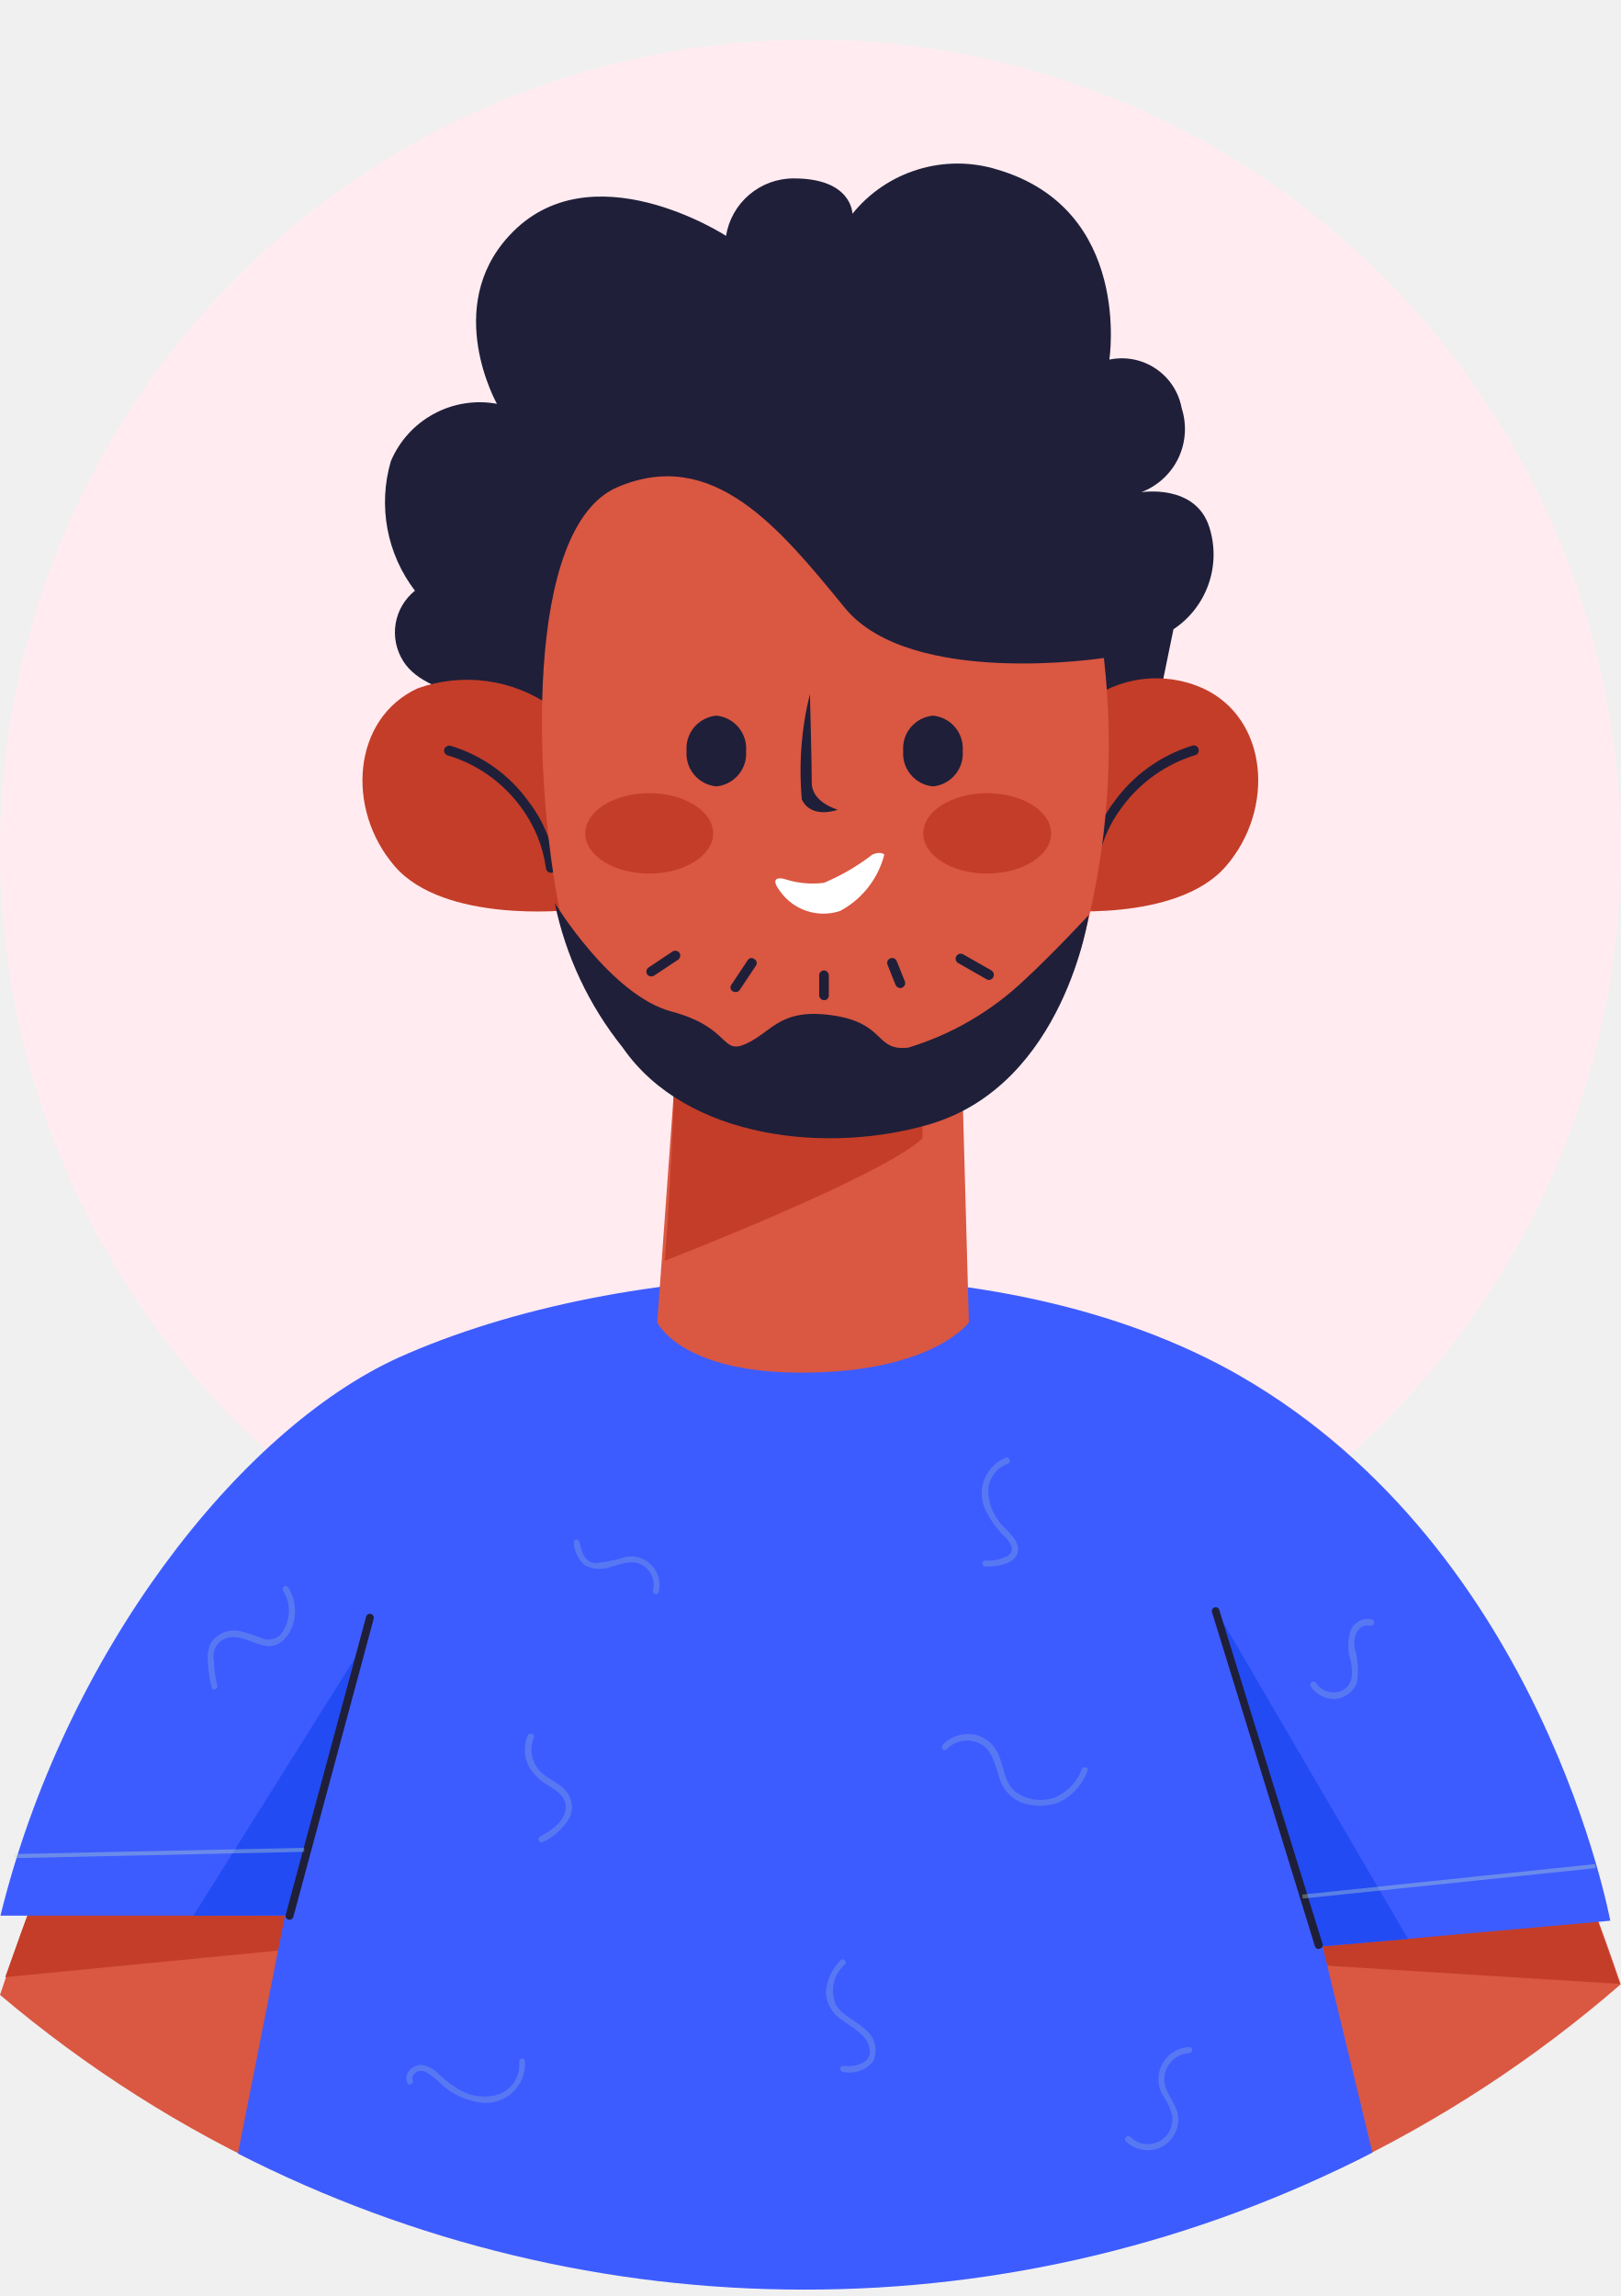
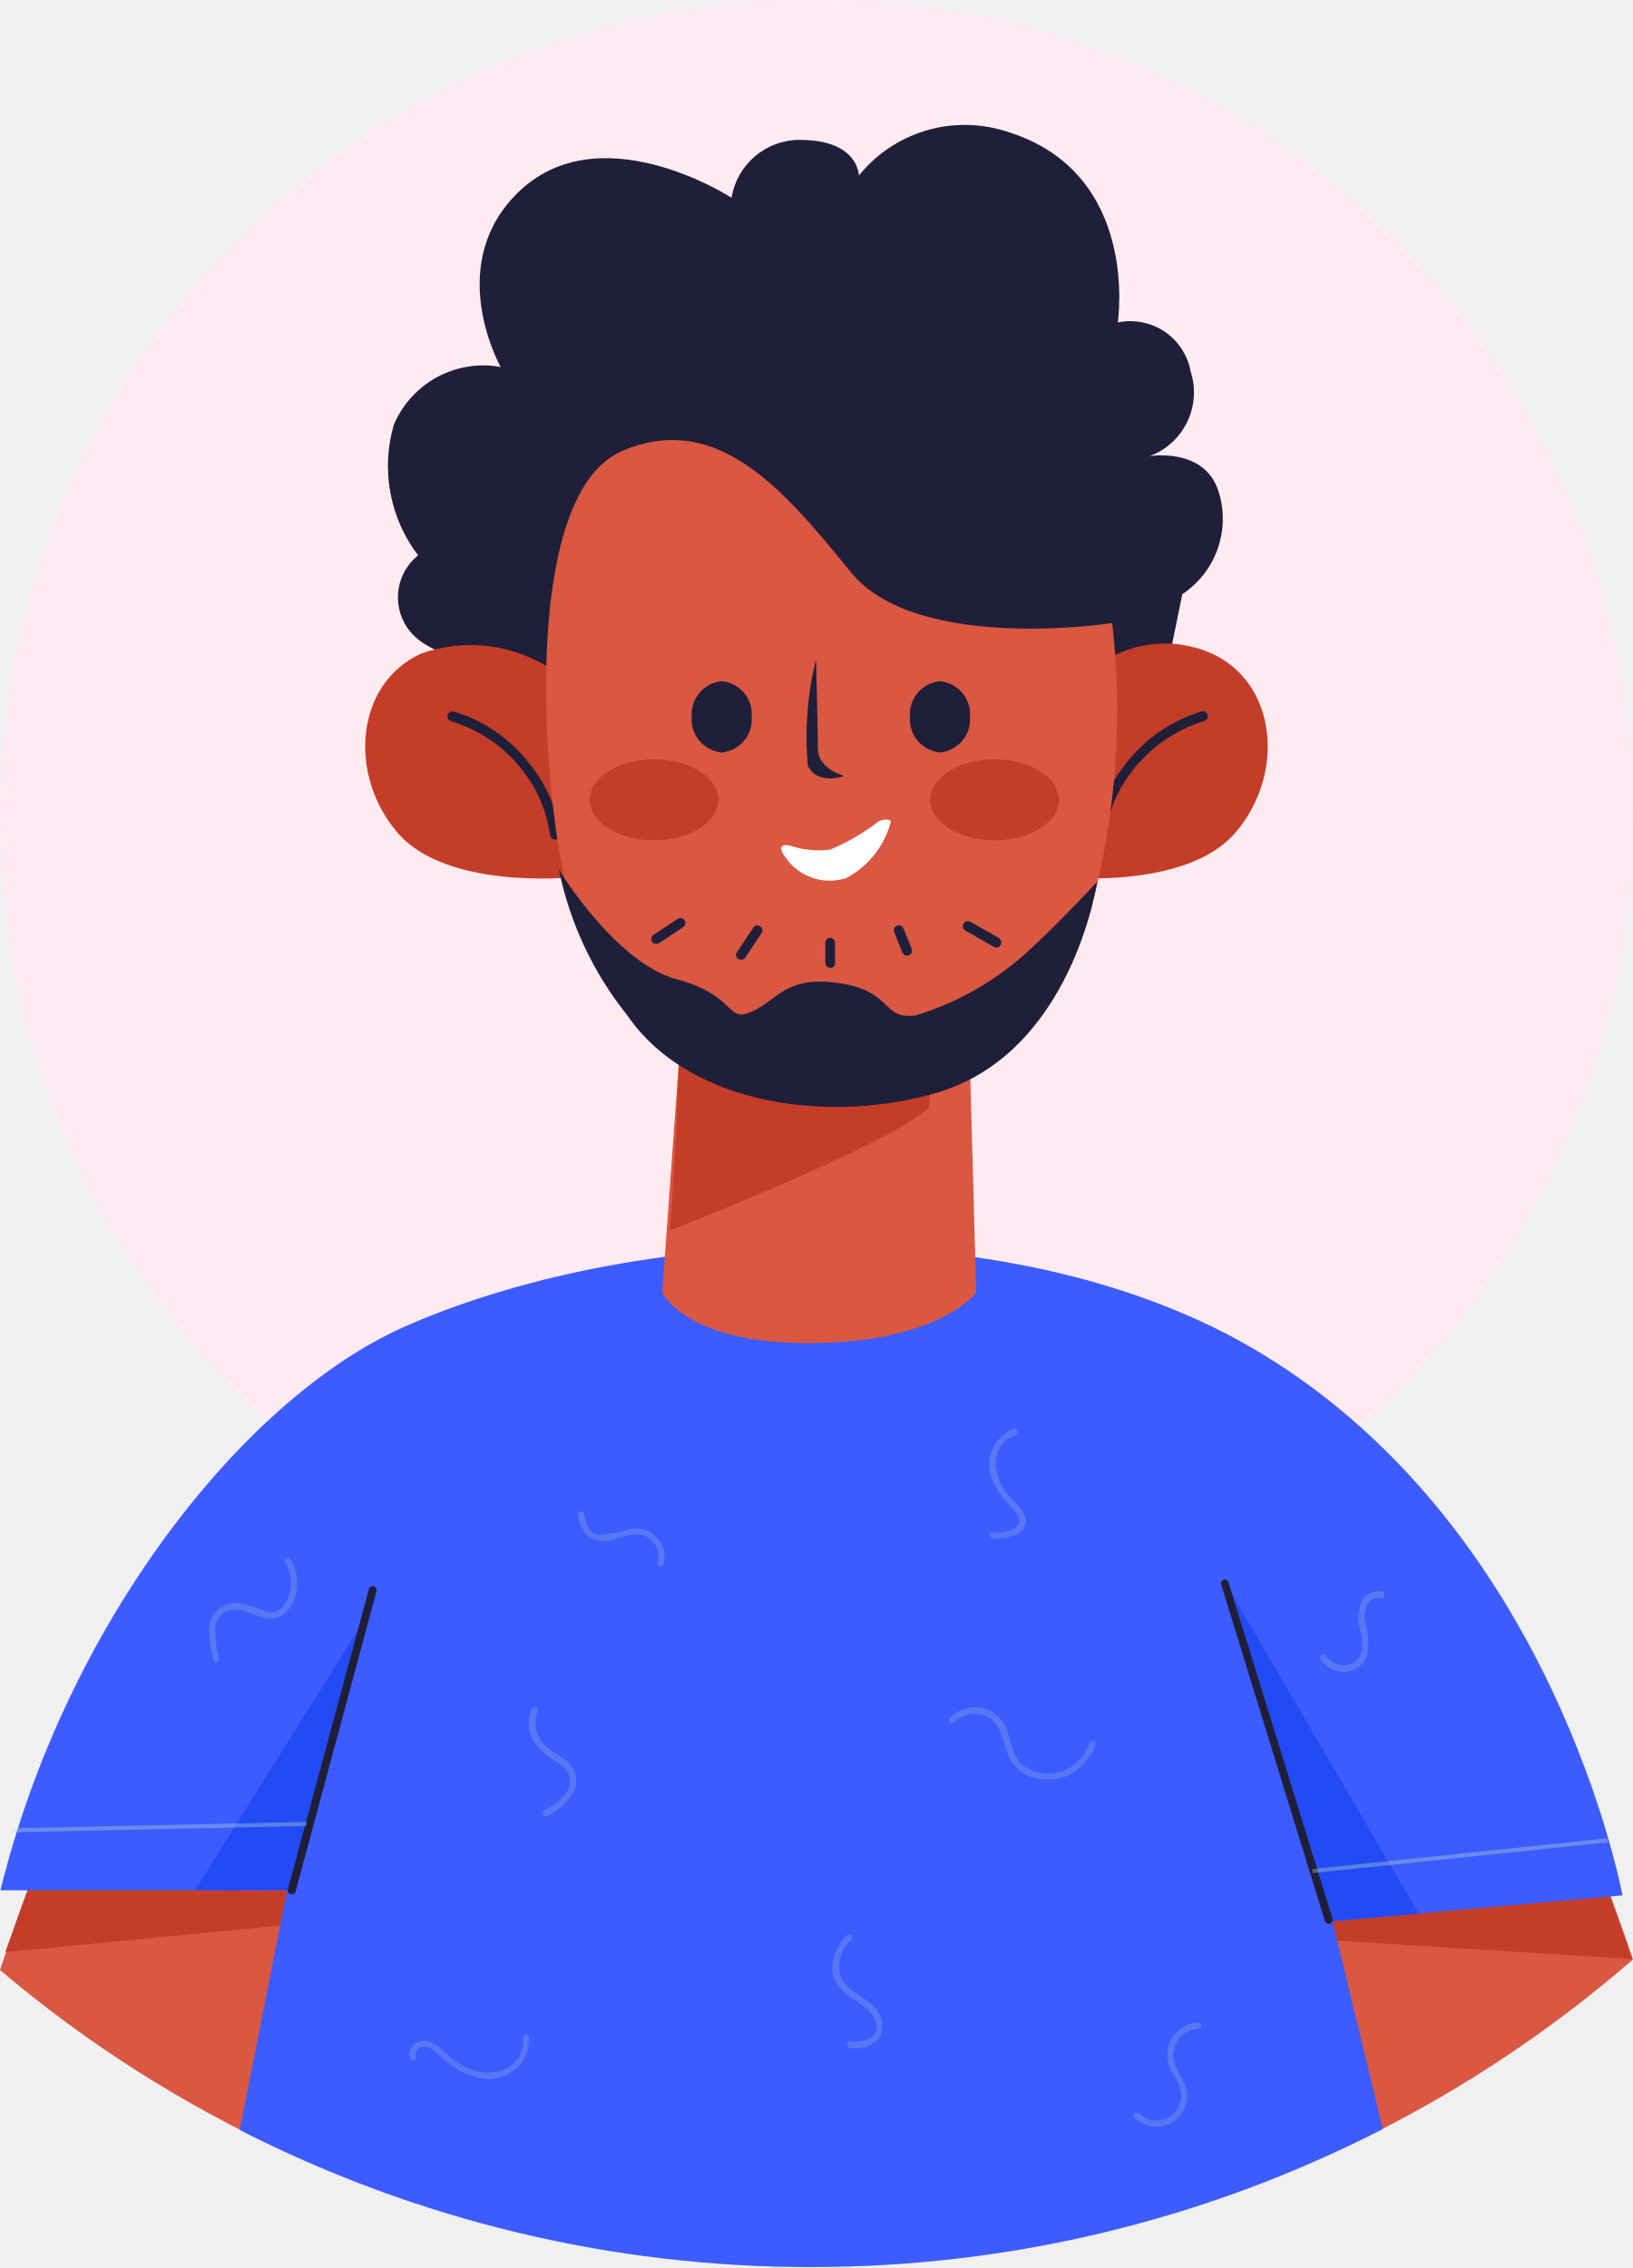
- <svg xmlns="http://www.w3.org/2000/svg" width="36" height="51" viewBox="0 0 36 51" fill="none">
-   <path d="M18 36.879C14.44 36.879 10.96 35.823 8 33.845C5.04 31.867 2.733 29.056 1.37 25.767C0.008 22.478 -0.349 18.859 0.346 15.367C1.04 11.876 2.755 8.668 5.272 6.151C7.789 3.634 10.997 1.919 14.488 1.225C17.98 0.53 21.599 0.887 24.888 2.249C28.177 3.611 30.989 5.919 32.967 8.879C34.944 11.839 36 15.319 36 18.879C36 23.653 34.104 28.231 30.728 31.607C27.352 34.983 22.774 36.879 18 36.879Z" fill="#FFEBF0" />
-   <path d="M20.2 14.889C20.517 14.728 20.876 14.672 21.227 14.728C21.557 14.752 21.874 14.863 22.146 15.049" fill="white" />
-   <path d="M17.076 14.889C16.759 14.728 16.4 14.672 16.049 14.728C15.719 14.752 15.402 14.863 15.13 15.05" fill="white" />
-   <path d="M27.038 41.176L29.671 48.21C31.96 47.127 34.089 45.736 36 44.076C35.538 42.72 35.138 41.694 35.138 41.694L27.038 41.176Z" fill="#DA5742" />
-   <path d="M6.356 48.345L9.1 40.99L1 41.508C1 41.517 0.518 42.757 0 44.311C1.924 45.941 4.062 47.298 6.356 48.345Z" fill="#DA5742" />
-   <path d="M27.038 41.176L27.948 43.568L35.982 44.068C35.545 42.81 35.138 41.694 35.138 41.694L27.038 41.176Z" fill="#C43D28" />
-   <path d="M9.185 40.73L8.275 43.123L0.116 43.917C0.553 42.667 1.089 41.248 1.089 41.248L9.185 40.73Z" fill="#C43D28" />
-   <path d="M8.847 30.158C5.31 31.769 1.438 36.732 0.01 42.552H6.33L5.285 47.836C9.179 49.826 13.49 50.862 17.863 50.858C22.253 50.865 26.581 49.821 30.485 47.814L29.378 43.235L35.769 42.664C35.76 42.664 34.287 34.452 27.548 30.564C22.147 27.458 13.828 27.922 8.847 30.158Z" fill="#3D5CFF" />
-   <path d="M8.052 36.562L4.294 42.553L6.427 42.544L8.052 36.562Z" fill="#224BF4" />
-   <path d="M29.377 43.23L31.277 43.069L27.038 35.812L29.377 43.23Z" fill="#224BF4" />
-   <path d="M6.409 42.643C6.387 42.636 6.368 42.621 6.356 42.602C6.344 42.582 6.34 42.558 6.345 42.536L8.132 35.912C8.139 35.889 8.153 35.871 8.173 35.859C8.193 35.847 8.217 35.843 8.239 35.848C8.261 35.855 8.279 35.869 8.291 35.889C8.302 35.909 8.306 35.932 8.301 35.955L6.516 42.58C6.511 42.597 6.501 42.612 6.486 42.624C6.472 42.635 6.454 42.641 6.436 42.642L6.409 42.643Z" fill="#1F1F39" />
-   <path d="M29.207 43.23L26.922 35.813C26.918 35.803 26.916 35.791 26.917 35.78C26.918 35.769 26.921 35.758 26.926 35.748C26.931 35.738 26.938 35.729 26.946 35.722C26.954 35.715 26.964 35.709 26.975 35.706C26.985 35.702 26.997 35.701 27.008 35.701C27.019 35.702 27.03 35.705 27.04 35.71C27.05 35.715 27.058 35.722 27.066 35.73C27.073 35.739 27.078 35.748 27.082 35.759L29.376 43.177C29.38 43.188 29.381 43.199 29.38 43.21C29.38 43.221 29.377 43.232 29.372 43.242C29.367 43.252 29.36 43.261 29.351 43.268C29.343 43.275 29.332 43.281 29.322 43.284C29.304 43.284 29.295 43.293 29.286 43.293C29.268 43.292 29.25 43.286 29.236 43.274C29.222 43.263 29.212 43.248 29.207 43.23Z" fill="#1F1F39" />
-   <path d="M11.607 15.594C11.607 15.594 9.518 15.594 8.956 14.684C8.8 14.436 8.74 14.141 8.788 13.852C8.836 13.564 8.989 13.304 9.217 13.121C8.908 12.717 8.699 12.247 8.606 11.748C8.513 11.248 8.539 10.734 8.681 10.247C8.87 9.797 9.206 9.426 9.635 9.194C10.063 8.961 10.558 8.882 11.038 8.97C11.038 8.97 9.833 6.837 11.307 5.239C13.107 3.275 16.127 5.239 16.127 5.239C16.185 4.881 16.369 4.556 16.645 4.323C16.921 4.089 17.272 3.961 17.634 3.963C18.934 3.963 18.934 4.749 18.934 4.749C19.31 4.282 19.818 3.939 20.392 3.764C20.965 3.589 21.578 3.589 22.151 3.766C25.159 4.65 24.641 7.988 24.641 7.988C24.817 7.951 25 7.949 25.177 7.984C25.354 8.018 25.522 8.088 25.672 8.189C25.822 8.289 25.95 8.419 26.049 8.57C26.148 8.721 26.215 8.89 26.248 9.068C26.366 9.435 26.339 9.833 26.172 10.181C26.004 10.528 25.709 10.798 25.348 10.934C25.348 10.934 26.562 10.734 26.865 11.72C26.994 12.132 26.986 12.575 26.842 12.982C26.698 13.389 26.425 13.739 26.065 13.978L25.36 17.415L11.899 17.968L11.607 15.594Z" fill="#1F1F39" />
-   <path d="M9.279 15.289C7.824 15.959 7.672 17.976 8.77 19.244C9.868 20.512 12.635 20.217 12.635 20.217L12.233 15.682C11.807 15.386 11.317 15.196 10.803 15.128C10.29 15.06 9.767 15.115 9.279 15.289Z" fill="#C43D28" />
-   <path d="M26.72 15.289C28.175 15.958 28.327 17.976 27.229 19.243C26.131 20.51 23.364 20.216 23.364 20.216L24.105 15.619C24.468 15.329 24.905 15.145 25.366 15.086C25.827 15.028 26.296 15.098 26.72 15.289Z" fill="#C43D28" />
-   <path d="M24.15 19.279C24.217 18.744 24.424 18.236 24.75 17.806C25.178 17.212 25.789 16.775 26.489 16.561C26.503 16.557 26.518 16.556 26.532 16.558C26.547 16.559 26.561 16.564 26.573 16.572C26.586 16.579 26.597 16.589 26.605 16.601C26.614 16.613 26.62 16.627 26.623 16.641C26.627 16.655 26.628 16.67 26.627 16.684C26.625 16.699 26.62 16.713 26.612 16.726C26.605 16.738 26.595 16.749 26.583 16.758C26.571 16.766 26.557 16.772 26.543 16.775C25.896 16.975 25.329 17.377 24.927 17.922C24.625 18.318 24.431 18.786 24.364 19.279C24.363 19.307 24.352 19.334 24.332 19.354C24.312 19.374 24.285 19.386 24.257 19.386C24.229 19.386 24.202 19.374 24.182 19.354C24.162 19.334 24.15 19.307 24.15 19.279V19.279Z" fill="#1F1F39" />
-   <path d="M12.126 19.279C12.058 18.787 11.865 18.32 11.566 17.922C11.165 17.376 10.597 16.975 9.948 16.78C9.92 16.772 9.896 16.754 9.881 16.729C9.866 16.704 9.86 16.675 9.866 16.646C9.875 16.619 9.893 16.595 9.918 16.58C9.943 16.565 9.973 16.559 10.002 16.564C10.704 16.774 11.316 17.211 11.742 17.806C12.072 18.234 12.279 18.743 12.342 19.279C12.342 19.294 12.339 19.307 12.334 19.32C12.328 19.333 12.32 19.345 12.31 19.355C12.3 19.365 12.289 19.373 12.276 19.378C12.263 19.384 12.249 19.387 12.235 19.387C12.221 19.387 12.207 19.384 12.194 19.378C12.181 19.373 12.169 19.365 12.159 19.355C12.149 19.345 12.141 19.333 12.136 19.32C12.131 19.307 12.128 19.294 12.128 19.279H12.126Z" fill="#1F1F39" />
-   <path d="M14.965 24.304L14.599 29.374C14.599 29.374 15.108 30.49 17.799 30.49C20.718 30.49 21.521 29.374 21.521 29.374L21.383 24.38C21.383 24.38 23.204 24.085 24.083 20.801C24.608 18.784 24.756 16.687 24.52 14.615C24.52 14.615 20.22 15.284 18.763 13.499C17.306 11.714 15.837 9.924 13.724 10.817C11.611 11.71 11.876 17.467 12.43 20.207C12.778 21.824 13.674 23.271 14.965 24.304Z" fill="#DA5742" />
-   <path d="M15.911 17.468C15.72 17.45 15.543 17.357 15.419 17.21C15.296 17.064 15.235 16.874 15.25 16.683C15.235 16.491 15.295 16.301 15.419 16.154C15.543 16.007 15.72 15.914 15.911 15.896C16.102 15.914 16.279 16.007 16.403 16.154C16.526 16.301 16.587 16.491 16.572 16.683C16.587 16.874 16.526 17.064 16.402 17.21C16.279 17.357 16.102 17.45 15.911 17.468Z" fill="#1F1F39" />
-   <path d="M20.723 17.468C20.532 17.45 20.355 17.357 20.232 17.21C20.108 17.064 20.047 16.874 20.062 16.683C20.047 16.491 20.107 16.301 20.231 16.154C20.355 16.007 20.532 15.914 20.723 15.896C20.914 15.914 21.091 16.007 21.215 16.154C21.338 16.301 21.399 16.491 21.384 16.683C21.399 16.874 21.338 17.064 21.214 17.21C21.091 17.357 20.914 17.45 20.723 17.468Z" fill="#1F1F39" />
-   <path d="M17.811 17.762C18.034 18.208 18.611 17.985 18.611 17.985C18.611 17.985 18.031 17.833 18.031 17.385C18.031 16.937 17.99 15.414 17.99 15.414C17.8 16.181 17.74 16.975 17.811 17.762Z" fill="#1F1F39" />
-   <path d="M14.759 28.005C14.804 27.992 19.588 26.135 20.49 25.287C20.49 24.769 20.508 24.387 20.508 24.387C19.566 24.79 18.536 24.944 17.518 24.833C16.639 24.837 15.769 24.657 14.964 24.305C14.973 24.76 14.804 27.822 14.759 28.005Z" fill="#C43D28" />
-   <path d="M21.927 19.404C21.143 19.404 20.508 19.005 20.508 18.512C20.508 18.019 21.143 17.619 21.927 17.619C22.711 17.619 23.347 18.019 23.347 18.512C23.347 19.005 22.708 19.404 21.927 19.404Z" fill="#C43D28" />
-   <path d="M14.42 19.404C13.636 19.404 13.001 19.005 13.001 18.512C13.001 18.019 13.636 17.619 14.42 17.619C15.204 17.619 15.84 18.019 15.84 18.512C15.84 19.005 15.201 19.404 14.42 19.404Z" fill="#C43D28" />
-   <path d="M18.302 19.61C18.685 19.449 19.045 19.239 19.374 18.985C19.374 18.985 19.553 18.896 19.642 18.985C19.574 19.25 19.451 19.498 19.282 19.713C19.113 19.928 18.901 20.106 18.66 20.235C18.418 20.315 18.157 20.314 17.916 20.234C17.675 20.153 17.466 19.997 17.321 19.788C17.053 19.431 17.41 19.52 17.41 19.52C17.697 19.617 18.002 19.648 18.302 19.61Z" fill="white" />
-   <path d="M14.911 22.467C16.25 22.824 16 23.449 16.58 23.181C17.16 22.913 17.33 22.381 18.508 22.556C19.686 22.731 19.427 23.356 20.177 23.27C21.146 22.975 22.033 22.457 22.766 21.757C23.355 21.217 24.185 20.325 24.185 20.325C24.185 20.325 23.649 24.074 20.668 24.967C18.427 25.636 15.25 25.324 13.83 23.267C13.08 22.331 12.563 21.231 12.322 20.057C12.322 20.057 13.572 22.11 14.911 22.467Z" fill="#1F1F39" />
-   <path d="M16.276 22.02C16.263 22.013 16.252 22.003 16.244 21.991C16.235 21.979 16.229 21.965 16.227 21.951C16.224 21.936 16.225 21.921 16.229 21.907C16.233 21.893 16.239 21.879 16.249 21.868L16.606 21.332C16.613 21.319 16.623 21.308 16.635 21.3C16.647 21.291 16.661 21.285 16.676 21.283C16.69 21.28 16.705 21.281 16.719 21.285C16.734 21.289 16.747 21.296 16.758 21.305C16.771 21.312 16.782 21.322 16.791 21.334C16.799 21.346 16.805 21.36 16.807 21.375C16.81 21.389 16.809 21.404 16.805 21.419C16.802 21.433 16.795 21.446 16.785 21.457L16.428 21.993C16.418 22.007 16.404 22.018 16.389 22.026C16.373 22.033 16.356 22.037 16.339 22.037C16.317 22.036 16.296 22.03 16.276 22.02Z" fill="#1F1F39" />
-   <path d="M14.376 21.645C14.36 21.621 14.354 21.592 14.359 21.563C14.364 21.535 14.38 21.51 14.403 21.493L14.938 21.136C14.962 21.12 14.991 21.114 15.019 21.119C15.048 21.124 15.073 21.14 15.09 21.163C15.107 21.187 15.113 21.216 15.108 21.245C15.103 21.274 15.087 21.3 15.063 21.317L14.528 21.672C14.509 21.683 14.487 21.689 14.465 21.689C14.448 21.689 14.431 21.685 14.415 21.677C14.4 21.67 14.386 21.659 14.376 21.645Z" fill="#1F1F39" />
-   <path d="M18.196 22.108V21.662C18.196 21.634 18.208 21.607 18.228 21.587C18.248 21.567 18.275 21.555 18.303 21.555C18.331 21.557 18.357 21.568 18.376 21.588C18.396 21.608 18.408 21.634 18.41 21.662V22.108C18.411 22.122 18.409 22.137 18.404 22.15C18.399 22.164 18.391 22.176 18.381 22.186C18.371 22.197 18.359 22.204 18.345 22.21C18.332 22.215 18.317 22.217 18.303 22.216C18.274 22.215 18.247 22.204 18.227 22.183C18.207 22.163 18.196 22.136 18.196 22.108V22.108Z" fill="#1F1F39" />
-   <path d="M19.893 21.878L19.714 21.43C19.709 21.416 19.706 21.402 19.706 21.387C19.706 21.373 19.709 21.358 19.715 21.345C19.721 21.332 19.73 21.32 19.74 21.31C19.751 21.3 19.763 21.292 19.777 21.287C19.791 21.282 19.805 21.279 19.819 21.279C19.834 21.28 19.848 21.283 19.861 21.289C19.874 21.294 19.886 21.303 19.896 21.314C19.906 21.324 19.914 21.336 19.919 21.35L20.098 21.796C20.104 21.809 20.106 21.824 20.106 21.838C20.106 21.853 20.103 21.867 20.097 21.881C20.091 21.894 20.082 21.906 20.072 21.916C20.061 21.926 20.049 21.934 20.035 21.939C20.027 21.948 20.018 21.948 20 21.948C19.977 21.948 19.955 21.941 19.936 21.929C19.917 21.916 19.902 21.899 19.893 21.878Z" fill="#1F1F39" />
-   <path d="M21.91 21.75L21.285 21.393C21.259 21.379 21.24 21.355 21.232 21.327C21.223 21.298 21.226 21.268 21.24 21.241C21.255 21.216 21.279 21.197 21.307 21.188C21.335 21.18 21.366 21.183 21.392 21.197L22.017 21.553C22.039 21.566 22.056 21.585 22.066 21.608C22.076 21.631 22.078 21.657 22.072 21.682C22.066 21.706 22.052 21.728 22.032 21.743C22.012 21.759 21.988 21.768 21.963 21.768C21.944 21.767 21.926 21.76 21.91 21.75Z" fill="#1F1F39" />
+ <svg xmlns="http://www.w3.org/2000/svg" width="36" height="50" viewBox="0 0 36 50" fill="none">
+   <path d="M18 36C27.941 36 36 27.941 36 18C36 8.059 27.941 0 18 0C8.059 0 0 8.059 0 18C0 27.941 8.059 36 18 36Z" fill="#EAEAFF" />
+   <path d="M18 36C14.44 36 10.96 34.944 8 32.967C5.04 30.989 2.733 28.177 1.37 24.888C0.008 21.599 -0.349 17.98 0.346 14.488C1.04 10.997 2.755 7.789 5.272 5.272C7.789 2.755 10.997 1.04 14.488 0.346C17.98 -0.349 21.599 0.008 24.888 1.37C28.177 2.733 30.989 5.04 32.967 8C34.944 10.96 36 14.44 36 18C36 22.774 34.104 27.352 30.728 30.728C27.352 34.104 22.774 36 18 36Z" fill="#FFEBF0" />
+   <path d="M20.2 14.01C20.517 13.849 20.876 13.793 21.227 13.849C21.557 13.873 21.874 13.984 22.146 14.17" fill="white" />
+   <path d="M17.076 14.01C16.759 13.849 16.4 13.793 16.049 13.849C15.719 13.873 15.402 13.984 15.13 14.171" fill="white" />
+   <path d="M27.038 40.297L29.671 47.331C31.96 46.248 34.089 44.858 36 43.197C35.538 41.841 35.138 40.815 35.138 40.815L27.038 40.297Z" fill="#DA5742" />
+   <path d="M6.356 47.466L9.1 40.111L1 40.629C1 40.638 0.518 41.878 0 43.432C1.924 45.062 4.062 46.419 6.356 47.466Z" fill="#DA5742" />
+   <path d="M27.038 40.297L27.948 42.689L35.982 43.189C35.545 41.931 35.138 40.815 35.138 40.815L27.038 40.297Z" fill="#C43D28" />
+   <path d="M9.185 39.852L8.275 42.244L0.116 43.039C0.553 41.789 1.089 40.37 1.089 40.37L9.185 39.852Z" fill="#C43D28" />
+   <path d="M8.847 29.279C5.31 30.89 1.438 35.853 0.01 41.673H6.33L5.285 46.957C9.179 48.947 13.49 49.983 17.863 49.979C22.253 49.986 26.581 48.942 30.485 46.935L29.378 42.356L35.769 41.785C35.76 41.785 34.287 33.573 27.548 29.685C22.147 26.579 13.828 27.043 8.847 29.279Z" fill="#3D5CFF" />
+   <path d="M8.052 35.684L4.294 41.674L6.427 41.665L8.052 35.684Z" fill="#224BF4" />
+   <path d="M29.377 42.352L31.277 42.191L27.038 34.934L29.377 42.352Z" fill="#224BF4" />
+   <path d="M6.409 41.764C6.387 41.757 6.368 41.743 6.356 41.723C6.344 41.703 6.34 41.679 6.345 41.657L8.132 35.033C8.138 35.011 8.153 34.992 8.173 34.98C8.193 34.968 8.216 34.964 8.239 34.969C8.26 34.976 8.279 34.99 8.29 35.01C8.302 35.03 8.306 35.053 8.301 35.076L6.516 41.701C6.511 41.718 6.5 41.734 6.486 41.745C6.471 41.756 6.454 41.762 6.436 41.763L6.409 41.764Z" fill="#1F1F39" />
+   <path d="M29.207 42.351L26.922 34.934C26.918 34.924 26.916 34.913 26.917 34.901C26.918 34.89 26.921 34.879 26.926 34.869C26.931 34.859 26.938 34.85 26.946 34.843C26.954 34.836 26.964 34.831 26.975 34.827C26.985 34.823 26.997 34.822 27.008 34.822C27.019 34.823 27.03 34.826 27.04 34.831C27.05 34.836 27.058 34.843 27.066 34.851C27.073 34.86 27.078 34.87 27.082 34.88L29.376 42.298C29.38 42.309 29.381 42.32 29.38 42.331C29.38 42.342 29.377 42.353 29.372 42.363C29.367 42.373 29.36 42.382 29.351 42.389C29.343 42.396 29.332 42.402 29.322 42.405C29.304 42.405 29.295 42.414 29.286 42.414C29.268 42.413 29.25 42.407 29.236 42.395C29.222 42.384 29.212 42.369 29.207 42.351Z" fill="#1F1F39" />
+   <path d="M11.607 14.715C11.607 14.715 9.518 14.715 8.956 13.805C8.8 13.557 8.741 13.262 8.789 12.973C8.837 12.685 8.989 12.425 9.217 12.242C8.909 11.838 8.7 11.368 8.607 10.869C8.514 10.369 8.539 9.855 8.681 9.368C8.87 8.918 9.207 8.547 9.635 8.315C10.064 8.082 10.559 8.003 11.038 8.091C11.038 8.091 9.833 5.958 11.307 4.36C13.107 2.396 16.127 4.36 16.127 4.36C16.185 4.002 16.369 3.678 16.645 3.444C16.922 3.21 17.272 3.082 17.634 3.084C18.934 3.084 18.934 3.87 18.934 3.87C19.311 3.403 19.819 3.06 20.392 2.885C20.965 2.71 21.578 2.71 22.151 2.887C25.159 3.771 24.641 7.109 24.641 7.109C24.818 7.072 25 7.07 25.177 7.105C25.354 7.14 25.523 7.209 25.672 7.31C25.822 7.41 25.95 7.54 26.049 7.691C26.148 7.842 26.216 8.011 26.248 8.189C26.367 8.556 26.34 8.954 26.172 9.302C26.005 9.649 25.709 9.919 25.348 10.055C25.348 10.055 26.562 9.855 26.865 10.841C26.995 11.253 26.987 11.696 26.842 12.103C26.698 12.511 26.425 12.86 26.065 13.099L25.36 16.536L11.899 17.089L11.607 14.715Z" fill="#1F1F39" />
+   <path d="M9.279 14.41C7.824 15.08 7.672 17.097 8.77 18.365C9.868 19.633 12.635 19.338 12.635 19.338L12.233 14.803C11.807 14.507 11.317 14.318 10.803 14.249C10.29 14.181 9.767 14.236 9.279 14.41Z" fill="#C43D28" />
+   <path d="M26.719 14.41C28.174 15.079 28.326 17.097 27.228 18.364C26.13 19.631 23.363 19.337 23.363 19.337L24.104 14.74C24.468 14.45 24.904 14.266 25.365 14.207C25.827 14.149 26.295 14.219 26.719 14.41Z" fill="#C43D28" />
+   <path d="M24.149 18.4C24.216 17.865 24.423 17.357 24.749 16.927C25.178 16.334 25.788 15.896 26.488 15.682C26.503 15.678 26.517 15.677 26.532 15.679C26.546 15.68 26.56 15.685 26.573 15.693C26.586 15.7 26.596 15.71 26.605 15.722C26.613 15.734 26.619 15.748 26.622 15.762C26.627 15.776 26.628 15.791 26.626 15.806C26.624 15.82 26.619 15.834 26.612 15.847C26.604 15.859 26.594 15.87 26.582 15.879C26.57 15.887 26.557 15.893 26.542 15.896C25.895 16.096 25.329 16.498 24.926 17.043C24.625 17.439 24.431 17.907 24.363 18.4C24.363 18.428 24.352 18.455 24.331 18.475C24.312 18.495 24.285 18.507 24.256 18.507C24.228 18.507 24.201 18.495 24.181 18.475C24.161 18.455 24.15 18.428 24.149 18.4V18.4Z" fill="#1F1F39" />
+   <path d="M12.125 18.401C12.057 17.908 11.865 17.441 11.565 17.044C11.165 16.497 10.597 16.096 9.947 15.902C9.919 15.893 9.896 15.875 9.88 15.85C9.865 15.826 9.86 15.796 9.865 15.768C9.874 15.74 9.893 15.716 9.918 15.701C9.943 15.686 9.973 15.68 10.001 15.685C10.703 15.895 11.315 16.332 11.741 16.927C12.071 17.355 12.279 17.864 12.341 18.401C12.341 18.415 12.339 18.428 12.333 18.442C12.328 18.454 12.32 18.466 12.31 18.476C12.3 18.486 12.288 18.494 12.275 18.499C12.262 18.505 12.248 18.508 12.234 18.508C12.22 18.508 12.206 18.505 12.193 18.499C12.18 18.494 12.169 18.486 12.159 18.476C12.149 18.466 12.141 18.454 12.136 18.442C12.13 18.428 12.127 18.415 12.127 18.401H12.125Z" fill="#1F1F39" />
+   <path d="M14.965 23.425L14.599 28.495C14.599 28.495 15.108 29.611 17.799 29.611C20.718 29.611 21.521 28.495 21.521 28.495L21.383 23.501C21.383 23.501 23.204 23.206 24.083 19.922C24.608 17.905 24.756 15.808 24.52 13.736C24.52 13.736 20.22 14.405 18.763 12.62C17.306 10.835 15.837 9.045 13.724 9.938C11.611 10.831 11.876 16.588 12.43 19.328C12.778 20.945 13.674 22.392 14.965 23.425Z" fill="#DA5742" />
+   <path d="M15.91 16.589C15.719 16.571 15.543 16.479 15.419 16.332C15.295 16.185 15.234 15.995 15.249 15.804C15.234 15.612 15.295 15.422 15.419 15.275C15.542 15.128 15.719 15.035 15.91 15.018C16.102 15.035 16.279 15.128 16.402 15.275C16.526 15.422 16.587 15.612 16.571 15.804C16.586 15.995 16.526 16.185 16.402 16.332C16.278 16.479 16.102 16.571 15.91 16.589Z" fill="#1F1F39" />
+   <path d="M20.722 16.589C20.531 16.571 20.354 16.479 20.23 16.332C20.107 16.185 20.046 15.995 20.061 15.804C20.046 15.612 20.106 15.422 20.23 15.275C20.354 15.128 20.53 15.035 20.722 15.018C20.913 15.035 21.09 15.128 21.214 15.275C21.337 15.422 21.398 15.612 21.383 15.804C21.398 15.995 21.337 16.185 21.213 16.332C21.09 16.479 20.913 16.571 20.722 16.589Z" fill="#1F1F39" />
+   <path d="M17.81 16.883C18.033 17.329 18.61 17.106 18.61 17.106C18.61 17.106 18.03 16.954 18.03 16.506C18.03 16.058 17.989 14.535 17.989 14.535C17.799 15.303 17.739 16.096 17.81 16.883Z" fill="#1F1F39" />
+   <path d="M14.759 27.126C14.804 27.113 19.588 25.256 20.49 24.408C20.49 23.89 20.508 23.508 20.508 23.508C19.566 23.911 18.536 24.065 17.518 23.954C16.639 23.958 15.769 23.778 14.964 23.426C14.973 23.881 14.804 26.943 14.759 27.126Z" fill="#C43D28" />
+   <path d="M21.926 18.525C21.142 18.525 20.507 18.126 20.507 17.633C20.507 17.14 21.142 16.74 21.926 16.74C22.71 16.74 23.346 17.14 23.346 17.633C23.346 18.126 22.707 18.525 21.926 18.525Z" fill="#C43D28" />
+   <path d="M14.419 18.525C13.635 18.525 13 18.126 13 17.633C13 17.14 13.635 16.74 14.419 16.74C15.203 16.74 15.839 17.14 15.839 17.633C15.839 18.126 15.2 18.525 14.419 18.525Z" fill="#C43D28" />
+   <path d="M18.301 18.731C18.684 18.57 19.045 18.36 19.373 18.106C19.373 18.106 19.552 18.017 19.641 18.106C19.573 18.371 19.451 18.619 19.282 18.834C19.113 19.049 18.901 19.227 18.659 19.356C18.418 19.436 18.157 19.436 17.916 19.355C17.674 19.274 17.465 19.118 17.32 18.909C17.052 18.552 17.409 18.641 17.409 18.641C17.696 18.738 18.001 18.769 18.301 18.731Z" fill="white" />
+   <path d="M14.911 21.586C16.25 21.943 16 22.568 16.58 22.3C17.16 22.032 17.33 21.5 18.508 21.675C19.686 21.85 19.427 22.475 20.177 22.389C21.147 22.095 22.034 21.576 22.766 20.876C23.355 20.336 24.185 19.444 24.185 19.444C24.185 19.444 23.649 23.193 20.668 24.086C18.427 24.755 15.25 24.443 13.83 22.386C13.08 21.45 12.563 20.35 12.322 19.176C12.322 19.176 13.572 21.229 14.911 21.586Z" fill="#1F1F39" />
+   <path d="M16.276 21.141C16.263 21.134 16.252 21.124 16.243 21.112C16.235 21.1 16.229 21.086 16.226 21.072C16.224 21.057 16.224 21.042 16.228 21.028C16.232 21.014 16.239 21 16.248 20.989L16.605 20.453C16.613 20.44 16.623 20.429 16.635 20.421C16.647 20.412 16.661 20.407 16.675 20.404C16.69 20.401 16.705 20.402 16.719 20.406C16.733 20.41 16.746 20.417 16.758 20.426C16.77 20.433 16.782 20.444 16.79 20.456C16.799 20.468 16.804 20.481 16.807 20.496C16.809 20.51 16.809 20.525 16.805 20.54C16.801 20.554 16.794 20.567 16.785 20.578L16.427 21.114C16.417 21.128 16.404 21.139 16.388 21.147C16.373 21.154 16.356 21.158 16.338 21.158C16.317 21.157 16.295 21.151 16.276 21.141Z" fill="#1F1F39" />
+   <path d="M14.376 20.766C14.36 20.742 14.354 20.713 14.359 20.684C14.364 20.656 14.38 20.631 14.403 20.614L14.938 20.257C14.962 20.241 14.991 20.235 15.019 20.24C15.048 20.245 15.073 20.261 15.09 20.284C15.107 20.308 15.113 20.338 15.108 20.366C15.103 20.395 15.087 20.421 15.063 20.438L14.528 20.793C14.509 20.804 14.487 20.81 14.465 20.81C14.448 20.81 14.431 20.806 14.415 20.799C14.4 20.791 14.386 20.78 14.376 20.766Z" fill="#1F1F39" />
+   <path d="M18.195 21.229V20.783C18.196 20.755 18.207 20.728 18.227 20.708C18.247 20.688 18.274 20.676 18.302 20.676C18.33 20.678 18.356 20.689 18.376 20.709C18.396 20.729 18.407 20.755 18.409 20.783V21.229C18.41 21.243 18.409 21.258 18.404 21.271C18.399 21.285 18.391 21.297 18.381 21.307C18.37 21.318 18.358 21.326 18.345 21.331C18.331 21.336 18.317 21.338 18.302 21.337C18.274 21.336 18.247 21.325 18.227 21.305C18.207 21.284 18.196 21.257 18.195 21.229V21.229Z" fill="#1F1F39" />
+   <path d="M19.893 20.999L19.714 20.551C19.709 20.538 19.706 20.523 19.706 20.509C19.706 20.494 19.709 20.48 19.715 20.466C19.721 20.453 19.73 20.441 19.74 20.431C19.751 20.421 19.763 20.413 19.777 20.408C19.791 20.403 19.805 20.4 19.819 20.4C19.834 20.401 19.848 20.404 19.861 20.41C19.874 20.416 19.886 20.424 19.896 20.435C19.906 20.445 19.914 20.457 19.919 20.471L20.098 20.917C20.104 20.93 20.106 20.945 20.106 20.959C20.106 20.974 20.103 20.988 20.097 21.002C20.091 21.015 20.082 21.027 20.072 21.037C20.061 21.047 20.049 21.055 20.035 21.06C20.027 21.069 20.018 21.069 20 21.069C19.977 21.069 19.955 21.062 19.936 21.05C19.917 21.038 19.902 21.02 19.893 20.999Z" fill="#1F1F39" />
+   <path d="M21.91 20.874L21.285 20.517C21.259 20.502 21.24 20.478 21.231 20.45C21.223 20.421 21.226 20.391 21.239 20.365C21.254 20.339 21.278 20.32 21.306 20.311C21.335 20.303 21.365 20.306 21.392 20.32L22.017 20.677C22.038 20.689 22.056 20.708 22.066 20.731C22.075 20.755 22.077 20.78 22.071 20.805C22.065 20.829 22.051 20.851 22.032 20.866C22.012 20.882 21.988 20.891 21.962 20.892C21.944 20.89 21.926 20.883 21.91 20.874Z" fill="#1F1F39" />
  <g opacity="0.592">
    <g opacity="0.592">
-       <path opacity="0.592" d="M12.988 34.767C13.074 34.811 13.168 34.838 13.265 34.846C13.361 34.853 13.458 34.842 13.55 34.811C13.782 34.749 14.023 34.632 14.255 34.757C14.354 34.811 14.432 34.896 14.477 34.999C14.523 35.103 14.532 35.218 14.505 35.328C14.487 35.408 14.612 35.444 14.63 35.364C14.656 35.263 14.656 35.157 14.632 35.057C14.607 34.956 14.558 34.862 14.489 34.785C14.42 34.707 14.333 34.648 14.235 34.612C14.138 34.575 14.033 34.564 13.93 34.578C13.702 34.648 13.467 34.696 13.23 34.721C12.979 34.704 12.916 34.472 12.872 34.249C12.87 34.24 12.867 34.232 12.862 34.225C12.857 34.218 12.851 34.212 12.844 34.208C12.837 34.203 12.829 34.2 12.82 34.198C12.812 34.197 12.803 34.197 12.795 34.199C12.787 34.2 12.779 34.204 12.772 34.209C12.765 34.214 12.759 34.22 12.754 34.227C12.749 34.234 12.746 34.242 12.745 34.25C12.743 34.259 12.743 34.267 12.745 34.276C12.76 34.464 12.847 34.64 12.988 34.767Z" fill="#BFE3C6" />
-       <path opacity="0.592" d="M11.73 39.203C11.834 39.401 11.996 39.562 12.194 39.667C12.399 39.792 12.614 39.953 12.56 40.22C12.497 40.509 12.221 40.667 11.988 40.8C11.974 40.81 11.965 40.825 11.961 40.841C11.958 40.858 11.961 40.875 11.97 40.89C11.979 40.904 11.992 40.915 12.009 40.92C12.025 40.925 12.043 40.923 12.058 40.916C12.305 40.802 12.51 40.615 12.647 40.38C12.695 40.28 12.712 40.168 12.696 40.059C12.68 39.949 12.632 39.847 12.558 39.765C12.399 39.595 12.167 39.515 12.006 39.354C11.907 39.254 11.84 39.126 11.815 38.988C11.789 38.849 11.806 38.706 11.863 38.578C11.881 38.509 11.747 38.48 11.721 38.551C11.678 38.654 11.657 38.766 11.658 38.878C11.66 38.99 11.684 39.1 11.73 39.203Z" fill="#BFE3C6" />
-       <path opacity="0.592" d="M4.749 36.873C4.731 36.79 4.739 36.705 4.771 36.627C4.803 36.548 4.857 36.482 4.928 36.436C5.267 36.222 5.606 36.536 5.937 36.561C6.237 36.588 6.437 36.32 6.517 36.052C6.554 35.919 6.563 35.779 6.543 35.642C6.523 35.505 6.475 35.374 6.401 35.257C6.391 35.244 6.376 35.235 6.36 35.232C6.344 35.229 6.327 35.231 6.312 35.24C6.298 35.248 6.287 35.262 6.282 35.278C6.277 35.294 6.278 35.311 6.285 35.326C6.369 35.456 6.415 35.606 6.418 35.761C6.421 35.915 6.381 36.068 6.303 36.201C6.266 36.285 6.199 36.352 6.114 36.389C6.03 36.427 5.935 36.431 5.848 36.401C5.69 36.338 5.53 36.284 5.366 36.24C5.234 36.203 5.094 36.212 4.967 36.264C4.84 36.315 4.735 36.407 4.666 36.526C4.615 36.663 4.6 36.81 4.621 36.954C4.629 37.132 4.656 37.308 4.701 37.481C4.719 37.561 4.844 37.526 4.826 37.445C4.778 37.258 4.753 37.066 4.749 36.873Z" fill="#BFE3C6" />
-       <path opacity="0.592" d="M9.266 46.013C9.303 45.999 9.342 45.995 9.381 46C9.419 46.004 9.456 46.018 9.489 46.04C9.618 46.125 9.737 46.224 9.846 46.335C10.078 46.529 10.359 46.656 10.658 46.701C10.788 46.721 10.92 46.712 11.046 46.673C11.172 46.635 11.287 46.569 11.383 46.479C11.479 46.39 11.554 46.28 11.602 46.157C11.649 46.035 11.668 45.904 11.658 45.773C11.641 45.692 11.516 45.727 11.534 45.808C11.548 45.963 11.508 46.119 11.422 46.25C11.336 46.38 11.209 46.478 11.06 46.527C10.902 46.572 10.736 46.581 10.575 46.554C10.413 46.527 10.259 46.464 10.125 46.37C9.983 46.279 9.851 46.174 9.73 46.058C9.638 45.963 9.52 45.898 9.391 45.87C9.177 45.844 8.945 46.058 9.052 46.272C9.088 46.344 9.204 46.281 9.168 46.201C9.132 46.121 9.204 46.049 9.266 46.013Z" fill="#BFE3C6" />
-       <path opacity="0.592" d="M18.344 44.264C18.352 44.39 18.39 44.511 18.456 44.618C18.521 44.726 18.611 44.816 18.719 44.88C18.942 45.05 19.264 45.201 19.319 45.505C19.373 45.844 18.98 45.916 18.73 45.889C18.641 45.88 18.65 46.014 18.73 46.023C18.851 46.049 18.976 46.04 19.093 45.999C19.209 45.959 19.312 45.887 19.391 45.791C19.448 45.674 19.464 45.54 19.434 45.413C19.405 45.285 19.333 45.172 19.23 45.091C19.025 44.886 18.73 44.791 18.569 44.538C18.5 44.385 18.483 44.214 18.52 44.051C18.556 43.887 18.645 43.74 18.772 43.63C18.826 43.577 18.728 43.479 18.674 43.541C18.479 43.733 18.361 43.991 18.344 44.264V44.264Z" fill="#BFE3C6" />
-       <path opacity="0.592" d="M25.824 45.835C25.76 45.949 25.729 46.078 25.734 46.209C25.738 46.34 25.779 46.467 25.851 46.576C25.94 46.705 26.003 46.85 26.038 47.004C26.055 47.154 26.014 47.304 25.922 47.424C25.874 47.483 25.814 47.532 25.746 47.568C25.677 47.603 25.603 47.623 25.526 47.627C25.449 47.631 25.373 47.619 25.301 47.592C25.23 47.565 25.164 47.523 25.11 47.469C25.097 47.456 25.079 47.448 25.06 47.448C25.041 47.448 25.023 47.456 25.01 47.469C24.997 47.482 24.989 47.5 24.989 47.519C24.989 47.538 24.997 47.556 25.01 47.569C25.111 47.663 25.238 47.726 25.374 47.75C25.51 47.773 25.651 47.757 25.778 47.703C25.901 47.643 26.003 47.548 26.073 47.431C26.143 47.314 26.177 47.178 26.171 47.042C26.155 46.728 25.86 46.504 25.86 46.183C25.863 46.034 25.921 45.892 26.023 45.785C26.126 45.678 26.265 45.612 26.413 45.603C26.431 45.603 26.448 45.596 26.46 45.583C26.473 45.571 26.48 45.553 26.48 45.536C26.48 45.518 26.473 45.501 26.46 45.488C26.448 45.476 26.431 45.469 26.413 45.469C26.292 45.474 26.174 45.511 26.071 45.575C25.968 45.639 25.883 45.729 25.824 45.835Z" fill="#BFE3C6" />
-       <path opacity="0.592" d="M21.888 33.534C22.003 33.772 22.16 33.987 22.352 34.168C22.459 34.284 22.552 34.454 22.379 34.561C22.229 34.643 22.058 34.678 21.888 34.661C21.87 34.661 21.853 34.668 21.841 34.681C21.828 34.693 21.821 34.71 21.821 34.728C21.821 34.746 21.828 34.763 21.841 34.776C21.853 34.788 21.87 34.795 21.888 34.795C22.111 34.804 22.504 34.759 22.593 34.518C22.682 34.277 22.45 34.079 22.307 33.927C22.088 33.718 21.959 33.43 21.95 33.127C21.95 32.994 21.991 32.864 22.068 32.755C22.144 32.645 22.253 32.562 22.378 32.517C22.387 32.515 22.396 32.511 22.403 32.505C22.411 32.5 22.417 32.493 22.422 32.485C22.427 32.477 22.43 32.468 22.431 32.458C22.432 32.449 22.432 32.44 22.43 32.431C22.427 32.422 22.423 32.413 22.418 32.406C22.412 32.398 22.405 32.392 22.397 32.387C22.389 32.382 22.38 32.379 22.371 32.378C22.362 32.376 22.352 32.377 22.343 32.379C22.235 32.422 22.137 32.487 22.055 32.569C21.973 32.652 21.909 32.75 21.866 32.858C21.823 32.967 21.803 33.082 21.807 33.199C21.811 33.315 21.838 33.429 21.888 33.534Z" fill="#BFE3C6" />
-       <path opacity="0.592" d="M21.781 38.737C22.049 38.88 22.102 39.21 22.192 39.469C22.225 39.597 22.288 39.715 22.374 39.814C22.461 39.913 22.57 39.991 22.692 40.04C22.955 40.134 23.241 40.134 23.504 40.04C23.654 39.972 23.789 39.874 23.901 39.754C24.012 39.632 24.099 39.49 24.155 39.335C24.191 39.255 24.055 39.219 24.03 39.299C23.976 39.447 23.89 39.58 23.779 39.691C23.668 39.802 23.534 39.888 23.387 39.942C23.242 39.986 23.088 39.994 22.939 39.966C22.79 39.938 22.65 39.874 22.53 39.781C22.316 39.581 22.298 39.263 22.191 39.004C22.149 38.894 22.083 38.794 21.996 38.713C21.909 38.633 21.805 38.574 21.691 38.54C21.56 38.508 21.423 38.51 21.294 38.546C21.164 38.582 21.046 38.651 20.95 38.746C20.879 38.826 20.968 38.916 21.03 38.853C21.125 38.754 21.25 38.689 21.386 38.668C21.522 38.647 21.661 38.671 21.781 38.737Z" fill="#BFE3C6" />
-       <path opacity="0.592" d="M30.002 36.213C29.928 36.439 29.93 36.684 30.008 36.909C30.053 37.141 30.062 37.409 29.829 37.543C29.726 37.595 29.609 37.607 29.498 37.577C29.387 37.547 29.291 37.478 29.229 37.382C29.184 37.311 29.068 37.382 29.113 37.453C29.17 37.544 29.251 37.619 29.347 37.669C29.443 37.719 29.55 37.743 29.658 37.739C29.765 37.73 29.867 37.691 29.952 37.626C30.038 37.562 30.103 37.474 30.14 37.373C30.181 37.12 30.165 36.86 30.091 36.614C30.062 36.483 30.084 36.346 30.153 36.23C30.182 36.182 30.225 36.146 30.277 36.125C30.328 36.104 30.385 36.1 30.439 36.114C30.519 36.123 30.555 35.998 30.475 35.971C30.38 35.95 30.281 35.962 30.195 36.007C30.108 36.051 30.04 36.124 30.002 36.213Z" fill="#BFE3C6" />
+       <path opacity="0.592" d="M12.989 33.888C13.075 33.932 13.168 33.959 13.265 33.967C13.362 33.975 13.459 33.963 13.551 33.932C13.783 33.87 14.024 33.753 14.256 33.878C14.354 33.932 14.433 34.017 14.478 34.121C14.523 34.224 14.533 34.339 14.506 34.449C14.488 34.529 14.613 34.565 14.631 34.485C14.656 34.384 14.657 34.279 14.632 34.178C14.607 34.077 14.559 33.983 14.489 33.906C14.42 33.828 14.333 33.769 14.236 33.733C14.138 33.697 14.034 33.685 13.931 33.699C13.702 33.769 13.468 33.817 13.231 33.842C12.98 33.825 12.917 33.593 12.873 33.37C12.871 33.361 12.867 33.353 12.863 33.346C12.858 33.34 12.852 33.334 12.844 33.329C12.837 33.324 12.829 33.321 12.821 33.319C12.812 33.318 12.804 33.318 12.796 33.32C12.787 33.322 12.779 33.325 12.772 33.33C12.765 33.335 12.759 33.341 12.755 33.348C12.75 33.355 12.747 33.363 12.745 33.371C12.744 33.38 12.744 33.388 12.746 33.397C12.761 33.586 12.848 33.761 12.989 33.888Z" fill="#BFE3C6" />
+       <path opacity="0.592" d="M11.731 38.324C11.835 38.522 11.997 38.684 12.195 38.788C12.4 38.913 12.615 39.074 12.561 39.341C12.498 39.63 12.222 39.788 11.989 39.921C11.975 39.931 11.966 39.946 11.962 39.962C11.959 39.979 11.962 39.996 11.971 40.011C11.979 40.026 11.993 40.036 12.01 40.041C12.026 40.046 12.043 40.044 12.059 40.037C12.306 39.923 12.511 39.736 12.648 39.501C12.696 39.401 12.713 39.289 12.697 39.18C12.681 39.07 12.633 38.968 12.559 38.886C12.4 38.716 12.168 38.636 12.007 38.475C11.908 38.375 11.841 38.247 11.816 38.109C11.79 37.971 11.807 37.828 11.864 37.699C11.882 37.63 11.748 37.601 11.722 37.672C11.679 37.776 11.658 37.887 11.659 37.999C11.661 38.111 11.685 38.221 11.731 38.324Z" fill="#BFE3C6" />
+       <path opacity="0.592" d="M4.749 35.994C4.732 35.911 4.739 35.826 4.771 35.748C4.803 35.67 4.858 35.603 4.928 35.557C5.267 35.343 5.606 35.657 5.937 35.682C6.237 35.709 6.437 35.441 6.517 35.173C6.554 35.04 6.563 34.9 6.543 34.763C6.523 34.626 6.475 34.495 6.401 34.378C6.391 34.365 6.377 34.356 6.36 34.353C6.344 34.35 6.327 34.353 6.313 34.361C6.299 34.37 6.288 34.383 6.283 34.399C6.278 34.415 6.279 34.432 6.285 34.447C6.369 34.577 6.415 34.727 6.418 34.882C6.422 35.036 6.382 35.189 6.303 35.322C6.266 35.406 6.199 35.474 6.115 35.511C6.031 35.548 5.935 35.552 5.848 35.522C5.691 35.459 5.53 35.405 5.366 35.361C5.234 35.325 5.094 35.333 4.968 35.385C4.841 35.436 4.735 35.529 4.666 35.647C4.616 35.784 4.6 35.931 4.621 36.075C4.63 36.253 4.657 36.429 4.701 36.602C4.719 36.682 4.844 36.647 4.826 36.566C4.779 36.379 4.753 36.187 4.749 35.994Z" fill="#BFE3C6" />
+       <path opacity="0.592" d="M9.266 45.134C9.303 45.12 9.342 45.116 9.381 45.121C9.42 45.126 9.457 45.139 9.489 45.161C9.618 45.246 9.738 45.345 9.846 45.456C10.078 45.65 10.359 45.777 10.658 45.822C10.788 45.842 10.921 45.833 11.046 45.794C11.172 45.756 11.287 45.69 11.384 45.6C11.48 45.511 11.555 45.401 11.602 45.279C11.65 45.156 11.669 45.025 11.658 44.894C11.641 44.813 11.516 44.848 11.534 44.929C11.548 45.084 11.509 45.24 11.423 45.371C11.337 45.501 11.209 45.599 11.06 45.648C10.903 45.693 10.737 45.702 10.575 45.675C10.413 45.648 10.26 45.585 10.125 45.491C9.984 45.4 9.852 45.295 9.73 45.179C9.638 45.084 9.52 45.019 9.391 44.991C9.177 44.965 8.945 45.179 9.052 45.393C9.088 45.465 9.204 45.402 9.168 45.322C9.132 45.242 9.204 45.17 9.266 45.134Z" fill="#BFE3C6" />
+       <path opacity="0.592" d="M18.345 43.386C18.353 43.511 18.391 43.632 18.457 43.739C18.522 43.847 18.612 43.937 18.72 44.002C18.943 44.172 19.265 44.322 19.32 44.627C19.374 44.965 18.981 45.038 18.731 45.011C18.642 45.002 18.651 45.136 18.731 45.145C18.852 45.17 18.977 45.161 19.094 45.121C19.21 45.08 19.313 45.008 19.392 44.913C19.449 44.795 19.465 44.661 19.435 44.534C19.406 44.407 19.334 44.293 19.231 44.212C19.026 44.008 18.731 43.913 18.57 43.66C18.501 43.506 18.484 43.335 18.52 43.172C18.557 43.008 18.646 42.861 18.773 42.752C18.827 42.699 18.729 42.6 18.675 42.663C18.48 42.855 18.362 43.112 18.345 43.386V43.386Z" fill="#BFE3C6" />
+       <path opacity="0.592" d="M25.824 44.956C25.76 45.07 25.729 45.2 25.734 45.33C25.738 45.461 25.779 45.588 25.851 45.697C25.94 45.826 26.003 45.971 26.038 46.125C26.055 46.275 26.014 46.425 25.922 46.545C25.874 46.605 25.814 46.654 25.746 46.689C25.677 46.724 25.603 46.744 25.526 46.748C25.449 46.752 25.373 46.74 25.301 46.713C25.23 46.686 25.164 46.644 25.11 46.59C25.097 46.577 25.079 46.569 25.06 46.569C25.041 46.569 25.023 46.577 25.01 46.59C24.997 46.603 24.989 46.621 24.989 46.64C24.989 46.659 24.997 46.677 25.01 46.69C25.111 46.784 25.238 46.847 25.374 46.871C25.51 46.895 25.651 46.878 25.778 46.824C25.901 46.764 26.003 46.67 26.073 46.552C26.143 46.435 26.177 46.299 26.171 46.163C26.155 45.849 25.86 45.625 25.86 45.304C25.863 45.155 25.921 45.014 26.023 44.906C26.126 44.799 26.265 44.734 26.413 44.724C26.431 44.724 26.448 44.717 26.46 44.704C26.473 44.692 26.48 44.675 26.48 44.657C26.48 44.639 26.473 44.622 26.46 44.609C26.448 44.597 26.431 44.59 26.413 44.59C26.292 44.596 26.174 44.632 26.071 44.696C25.968 44.76 25.883 44.85 25.824 44.956Z" fill="#BFE3C6" />
+       <path opacity="0.592" d="M21.888 32.655C22.003 32.893 22.16 33.108 22.352 33.289C22.459 33.405 22.552 33.575 22.379 33.682C22.229 33.764 22.058 33.799 21.888 33.782C21.87 33.782 21.853 33.789 21.841 33.802C21.828 33.814 21.821 33.831 21.821 33.849C21.821 33.867 21.828 33.884 21.841 33.897C21.853 33.909 21.87 33.916 21.888 33.916C22.111 33.925 22.504 33.88 22.593 33.639C22.682 33.398 22.45 33.2 22.307 33.048C22.088 32.839 21.959 32.551 21.95 32.248C21.95 32.115 21.991 31.985 22.068 31.876C22.144 31.766 22.253 31.683 22.378 31.638C22.387 31.636 22.396 31.632 22.403 31.626C22.411 31.621 22.417 31.614 22.422 31.606C22.427 31.598 22.43 31.589 22.431 31.579C22.432 31.57 22.432 31.561 22.43 31.552C22.427 31.543 22.423 31.534 22.418 31.527C22.412 31.519 22.405 31.513 22.397 31.508C22.389 31.503 22.38 31.5 22.371 31.499C22.362 31.497 22.352 31.498 22.343 31.5C22.235 31.543 22.137 31.608 22.055 31.69C21.973 31.773 21.909 31.871 21.866 31.979C21.823 32.088 21.803 32.203 21.807 32.32C21.811 32.436 21.838 32.55 21.888 32.655Z" fill="#BFE3C6" />
+       <path opacity="0.592" d="M21.781 37.858C22.049 38.001 22.102 38.331 22.192 38.59C22.225 38.718 22.288 38.836 22.374 38.935C22.461 39.034 22.57 39.112 22.692 39.161C22.955 39.255 23.241 39.255 23.504 39.161C23.654 39.093 23.789 38.996 23.901 38.875C24.012 38.754 24.099 38.611 24.155 38.456C24.191 38.376 24.055 38.34 24.03 38.42C23.976 38.568 23.89 38.701 23.779 38.812C23.668 38.923 23.534 39.009 23.387 39.063C23.242 39.107 23.088 39.115 22.939 39.087C22.79 39.059 22.65 38.996 22.53 38.902C22.316 38.702 22.298 38.384 22.191 38.125C22.149 38.015 22.083 37.915 21.996 37.834C21.909 37.754 21.805 37.695 21.691 37.661C21.56 37.629 21.423 37.631 21.294 37.667C21.164 37.703 21.046 37.772 20.95 37.867C20.879 37.947 20.968 38.037 21.03 37.974C21.125 37.875 21.25 37.81 21.386 37.789C21.522 37.768 21.661 37.792 21.781 37.858Z" fill="#BFE3C6" />
+       <path opacity="0.592" d="M30.003 35.334C29.929 35.56 29.931 35.805 30.009 36.03C30.054 36.262 30.063 36.53 29.83 36.664C29.727 36.716 29.61 36.728 29.499 36.698C29.388 36.668 29.292 36.599 29.23 36.503C29.185 36.432 29.069 36.503 29.114 36.574C29.171 36.665 29.252 36.74 29.348 36.79C29.444 36.84 29.551 36.864 29.659 36.86C29.766 36.851 29.868 36.812 29.953 36.748C30.039 36.683 30.104 36.595 30.141 36.494C30.182 36.241 30.166 35.981 30.092 35.735C30.063 35.604 30.085 35.467 30.154 35.351C30.183 35.304 30.226 35.267 30.277 35.246C30.329 35.225 30.386 35.221 30.44 35.235C30.52 35.244 30.556 35.119 30.476 35.092C30.381 35.071 30.282 35.084 30.195 35.128C30.109 35.172 30.041 35.245 30.003 35.334Z" fill="#BFE3C6" />
    </g>
-     <path opacity="0.592" d="M35.434 41.406L35.443 41.495L28.935 42.172L28.926 42.084L35.434 41.406Z" fill="#BFE3C6" />
-     <path opacity="0.592" d="M6.756 41.045L6.758 41.134L0.315 41.273L0.313 41.184L6.756 41.045Z" fill="#BFE3C6" />
+     <path opacity="0.592" d="M35.434 40.527L35.444 40.616L28.936 41.294L28.927 41.205L35.434 40.527Z" fill="#BFE3C6" />
+     <path opacity="0.592" d="M6.757 40.166L6.759 40.255L0.315 40.394L0.313 40.305L6.757 40.166Z" fill="#BFE3C6" />
  </g>
</svg>
